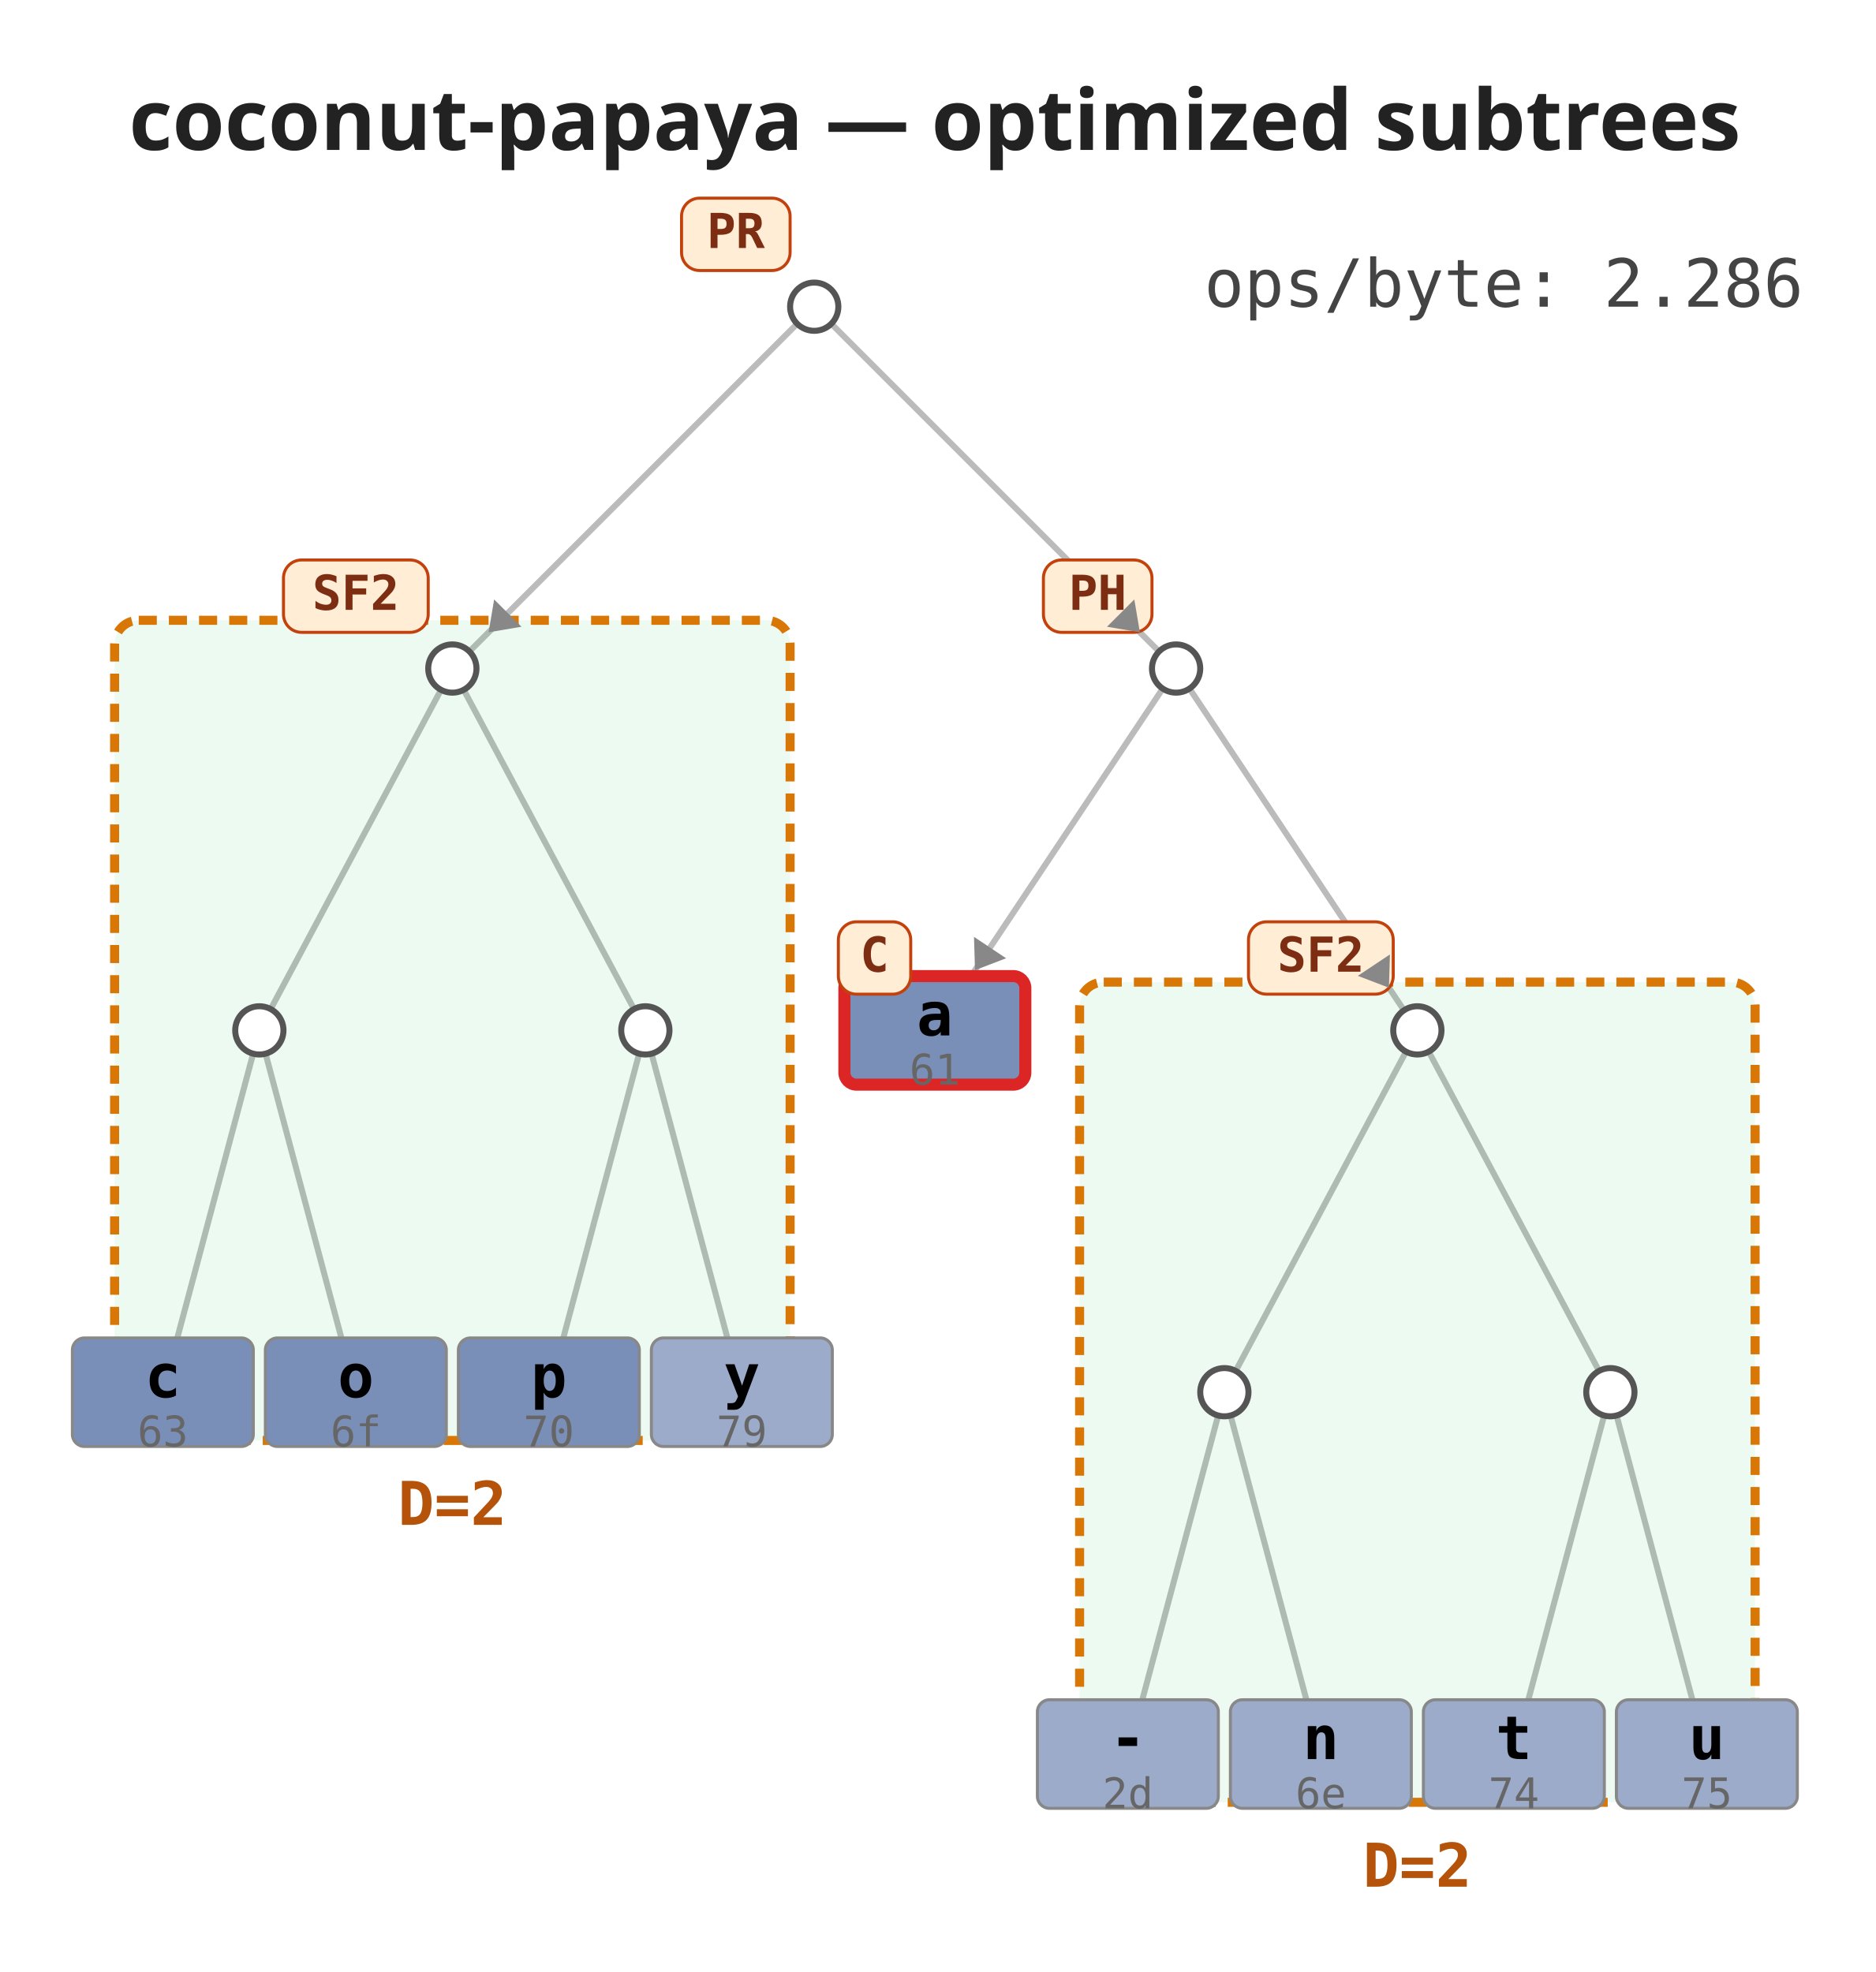
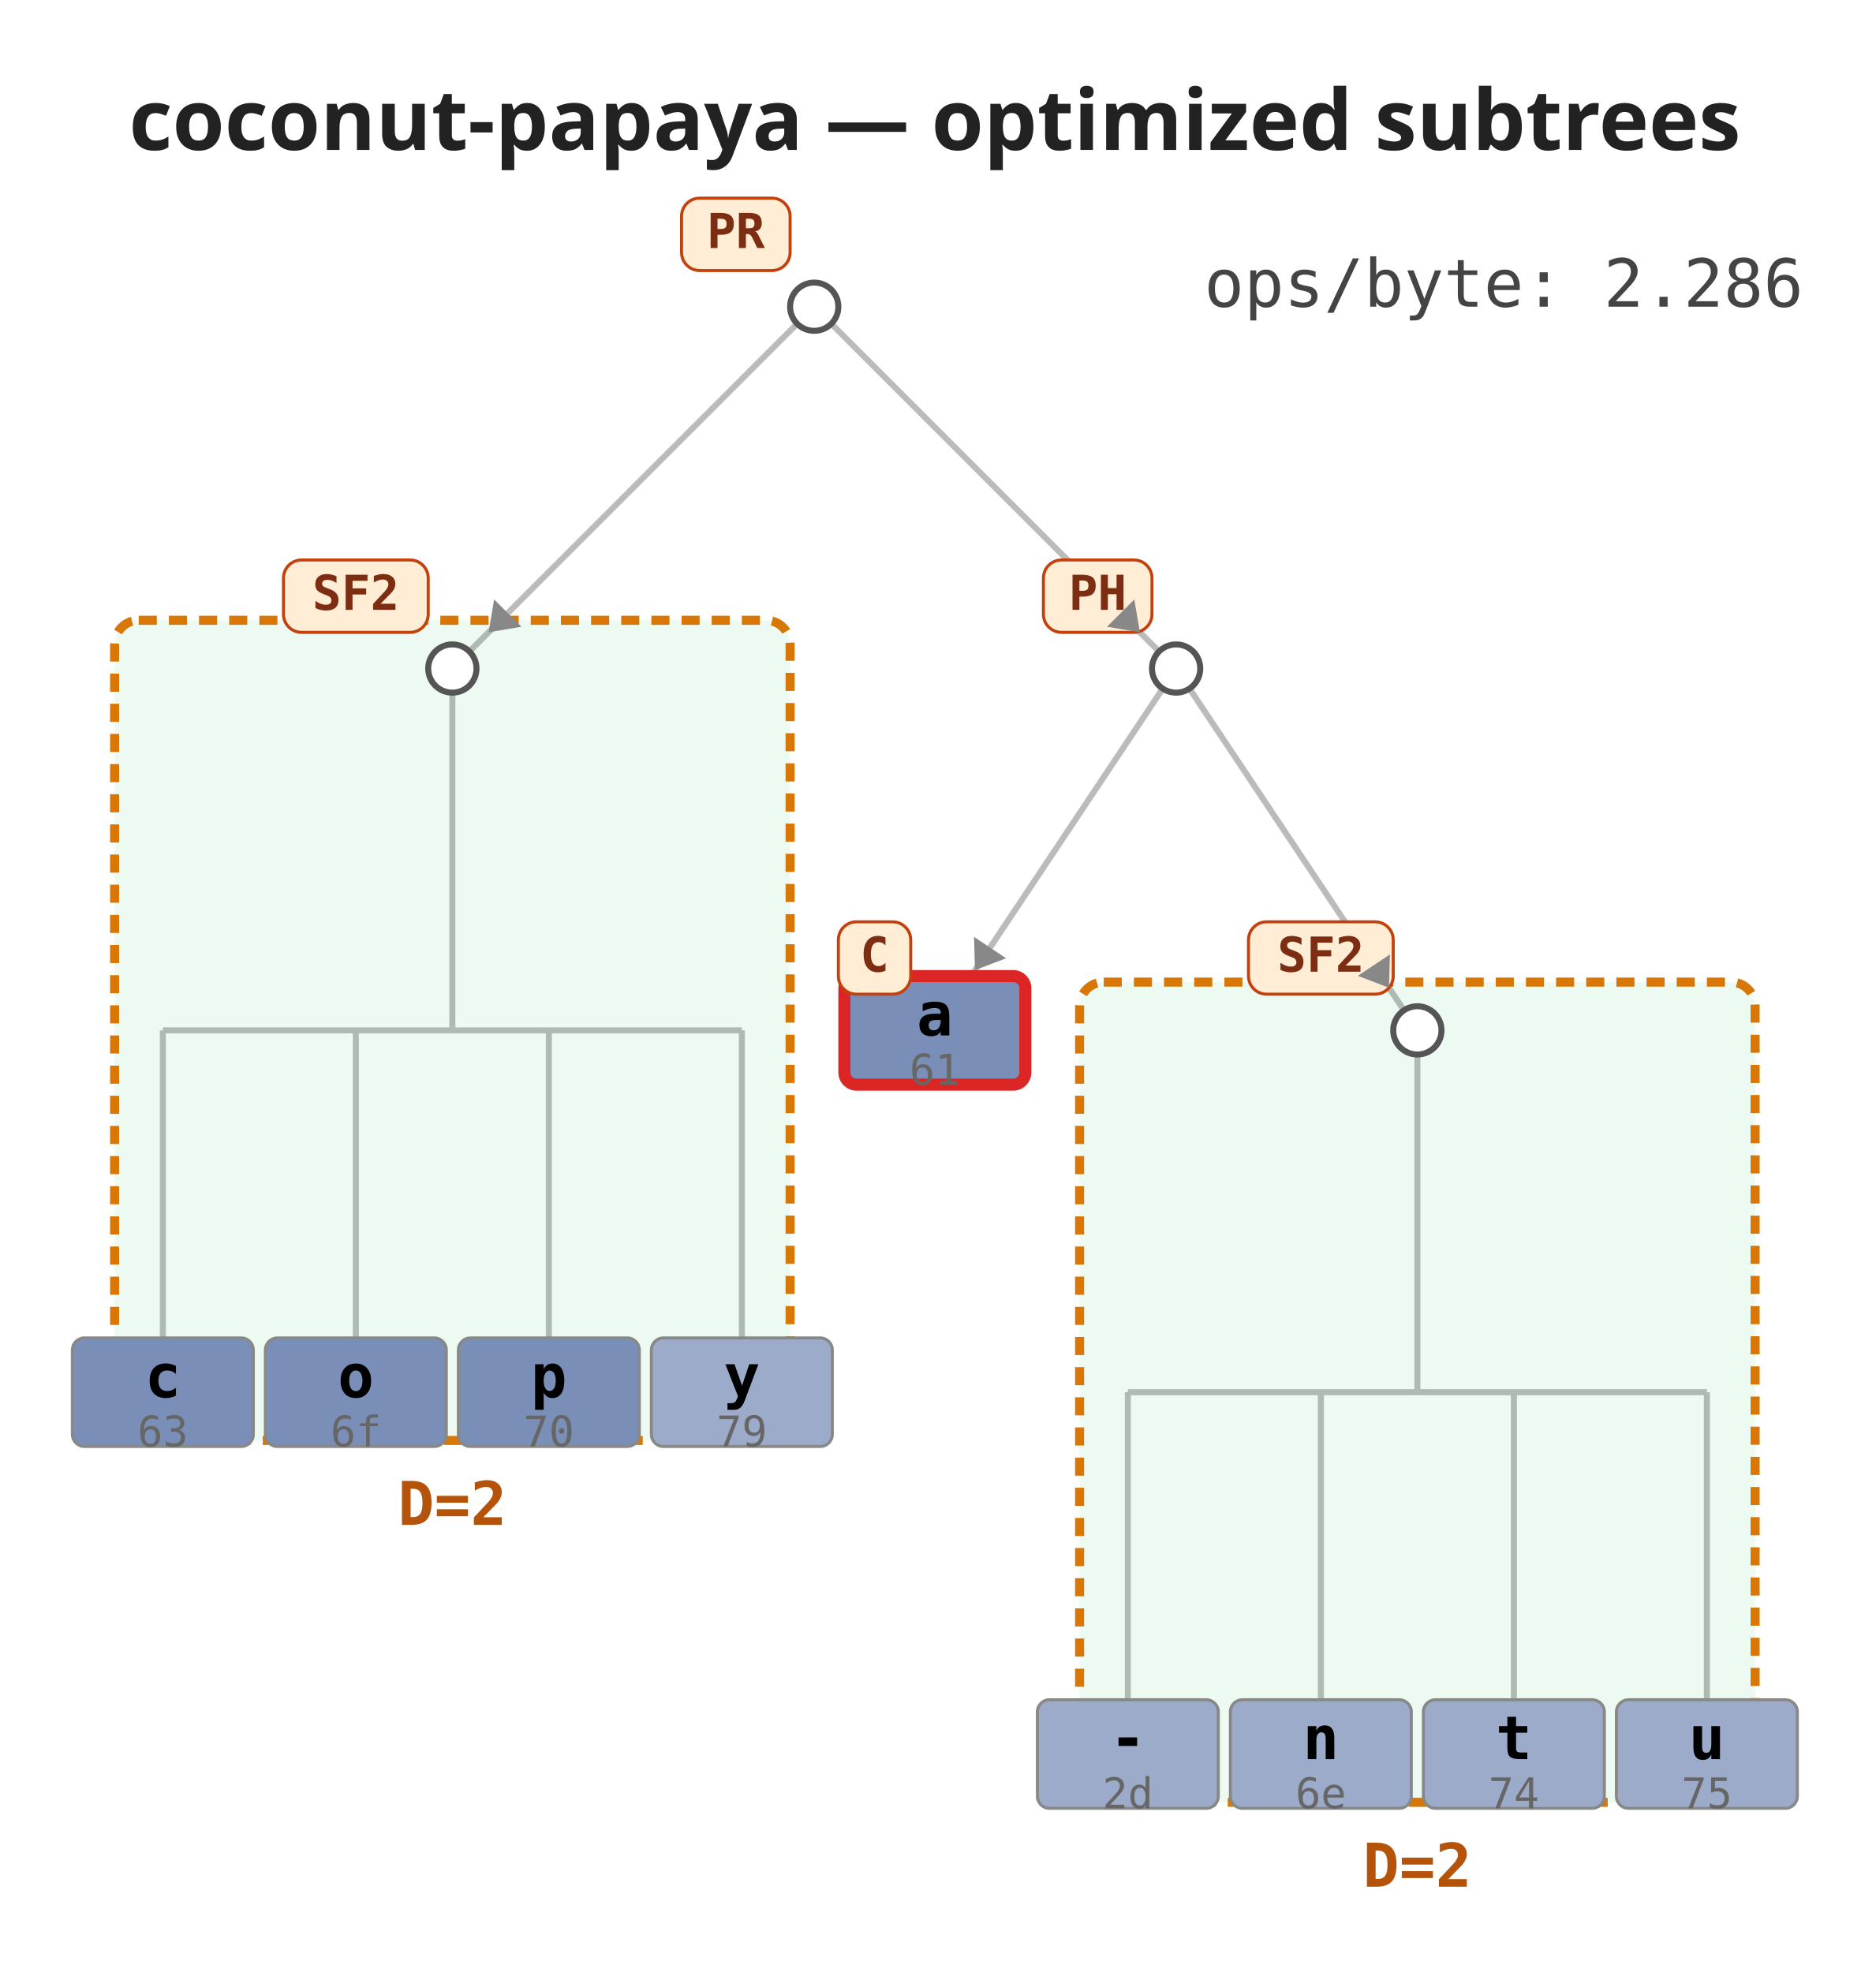
<svg xmlns="http://www.w3.org/2000/svg" id="tree-svg" width="311" height="327" viewBox="3 -20.857 311 327">
  <style>#tree-svg { display: block; cursor: grab; }
#tree-svg:active { cursor: grabbing; }
#tree-svg .link { fill: none; stroke: rgb(187, 187, 187); stroke-width: 1px; }
#tree-svg .node-leaf rect { stroke: rgb(136, 136, 136); stroke-width: 0.5px; }
#tree-svg .node-internal circle { fill: rgb(255, 255, 255); stroke: rgb(85, 85, 85); stroke-width: 1px; }
#tree-svg .node-leaf text { font: 9px monospace; text-anchor: middle; dominant-baseline: middle; pointer-events: none; }
#tree-svg .node-leaf .leaf-char { font-size: 10px; font-weight: 600; }
#tree-svg .node-leaf .leaf-freq { font-size: 7px; fill: rgb(102, 102, 102); }
#tree-svg .flat-box { fill: rgb(34, 197, 94); stroke: rgb(217, 119, 6); stroke-dasharray: 3, 2; stroke-width: 1.5px; pointer-events: none; }
#tree-svg .pair-box { fill: rgb(34, 197, 94); stroke: rgb(148, 163, 184); stroke-dasharray: 2, 2; stroke-width: 1px; pointer-events: none; }
#tree-svg .flat-label { font: 600 10px monospace; fill: rgb(180, 83, 9); pointer-events: none; }
#tree-svg .pair-label { font: 9px monospace; fill: rgb(100, 116, 139); pointer-events: none; }
#tree-svg .skew-bar { stroke: rgb(68, 68, 68); stroke-width: 0.3px; }
#tree-svg .prim-bubble rect { fill: rgb(255, 237, 213); stroke: rgb(194, 65, 12); stroke-width: 0.5px; }
#tree-svg .prim-bubble text { font: 600 8px monospace; fill: rgb(124, 45, 18); text-anchor: middle; dominant-baseline: middle; pointer-events: none; }</style>
  <g>
    <path class="link" d="M138,30L78,90" />
    <path class="link" d="M138,30L198,90" />
-     <path class="link" d="M78,90L46,150" />
-     <path class="link" d="M78,90L110,150" />
    <path class="link" d="M198,90L158,150" />
    <path class="link" d="M198,90L238,150" />
-     <path class="link" d="M46,150L30,210" />
-     <path class="link" d="M46,150L62,210" />
-     <path class="link" d="M110,150L94,210" />
-     <path class="link" d="M110,150L126,210" />
-     <path class="link" d="M238,150L206,210" />
-     <path class="link" d="M238,150L270,210" />
-     <path class="link" d="M206,210L190,270" />
-     <path class="link" d="M206,210L222,270" />
-     <path class="link" d="M270,210L254,270" />
-     <path class="link" d="M270,210L286,270" />
+     <g class="fork">
+       <path class="link" d="M78,90L78,150" />
+       <path class="link" d="M30,150L126,150" />
+       <path class="link" d="M30,150L30,210" />
+       <path class="link" d="M62,150L62,210" />
+       <path class="link" d="M94,150L94,210" />
+       <path class="link" d="M126,150L126,210" />
+     </g>
+     <g class="fork">
+       <path class="link" d="M238,150L238,210" />
+       <path class="link" d="M190,210L286,210" />
+       <path class="link" d="M190,210L190,270" />
+       <path class="link" d="M222,210L222,270" />
+       <path class="link" d="M254,210L254,270" />
+       <path class="link" d="M286,210L286,270" />
+     </g>
    <rect class="flat-box" x="22" y="82" width="112" height="136" rx="4" fill-opacity="0.079" />
    <text class="flat-label" x="78" y="232" text-anchor="middle">D=2</text>
    <rect class="flat-box" x="182" y="142" width="112" height="136" rx="4" fill-opacity="0.079" />
    <text class="flat-label" x="238" y="292" text-anchor="middle">D=2</text>
    <g class="node-internal" data-node-id="0" transform="translate(138,30)">
      <circle r="4" style="stroke-width: 1px; fill: rgb(255, 255, 255); cursor: default;" />
      <g class="prim-bubble">
        <rect x="-22" y="-18" width="18" height="12" rx="3" />
        <text x="-13" y="-12">PR</text>
      </g>
    </g>
    <g class="node-internal" data-node-id="1" transform="translate(78,90)">
      <circle r="4" style="stroke-width: 1px; fill: rgb(255, 255, 255); cursor: default;" />
      <g class="prim-bubble">
        <rect x="-28" y="-18" width="24" height="12" rx="3" />
        <text x="-16" y="-12">SF2</text>
      </g>
    </g>
    <g class="node-internal" data-node-id="8" transform="translate(198,90)">
      <circle r="4" style="stroke-width: 1px; fill: rgb(255, 255, 255); cursor: default;" />
      <g class="prim-bubble">
        <rect x="-22" y="-18" width="18" height="12" rx="3" />
        <text x="-13" y="-12">PH</text>
      </g>
    </g>
-     <g class="node-internal" data-node-id="2" transform="translate(46,150)">
-       <circle r="4" style="stroke-width: 1px; fill: rgb(255, 255, 255); cursor: default;" />
-     </g>
-     <g class="node-internal" data-node-id="5" transform="translate(110,150)">
-       <circle r="4" style="stroke-width: 1px; fill: rgb(255, 255, 255); cursor: default;" />
-     </g>
    <g class="node-internal" data-node-id="10" transform="translate(238,150)">
      <circle r="4" style="stroke-width: 1px; fill: rgb(255, 255, 255); cursor: default;" />
      <g class="prim-bubble">
        <rect x="-28" y="-18" width="24" height="12" rx="3" />
        <text x="-16" y="-12">SF2</text>
      </g>
-     </g>
-     <g class="node-internal" data-node-id="11" transform="translate(206,210)">
-       <circle r="4" style="stroke-width: 1px; fill: rgb(255, 255, 255); cursor: default;" />
-     </g>
-     <g class="node-internal" data-node-id="14" transform="translate(270,210)">
-       <circle r="4" style="stroke-width: 1px; fill: rgb(255, 255, 255); cursor: default;" />
    </g>
    <g class="node-leaf" transform="translate(158,150)">
      <rect x="-15" y="-9" width="30" height="18" rx="2" fill="hsl(220, 30%, 60%)" style="stroke: rgb(220, 38, 38); stroke-width: 2;" />
      <text class="leaf-char" y="-2">a</text>
      <text class="leaf-freq" y="7">61</text>
      <g class="prim-bubble">
        <rect x="-16" y="-18" width="12" height="12" rx="3" />
        <text x="-10" y="-12">C</text>
      </g>
    </g>
    <g class="node-leaf" transform="translate(30,210)">
      <rect x="-15" y="-9" width="30" height="18" rx="2" fill="hsl(220, 30%, 60%)" />
      <text class="leaf-char" y="-2">c</text>
      <text class="leaf-freq" y="7">63</text>
    </g>
    <g class="node-leaf" transform="translate(62,210)">
      <rect x="-15" y="-9" width="30" height="18" rx="2" fill="hsl(220, 30%, 60%)" />
      <text class="leaf-char" y="-2">o</text>
      <text class="leaf-freq" y="7">6f</text>
    </g>
    <g class="node-leaf" transform="translate(94,210)">
      <rect x="-15" y="-9" width="30" height="18" rx="2" fill="hsl(220, 30%, 60%)" />
      <text class="leaf-char" y="-2">p</text>
      <text class="leaf-freq" y="7">70</text>
    </g>
    <g class="node-leaf" transform="translate(126,210)">
      <rect x="-15" y="-9" width="30" height="18" rx="2" fill="hsl(220, 30%, 70.006%)" />
      <text class="leaf-char" y="-2">y</text>
      <text class="leaf-freq" y="7">79</text>
    </g>
    <g class="node-leaf" transform="translate(190,270)">
      <rect x="-15" y="-9" width="30" height="18" rx="2" fill="hsl(220, 30%, 70.006%)" />
      <text class="leaf-char" y="-2">-</text>
      <text class="leaf-freq" y="7">2d</text>
    </g>
    <g class="node-leaf" transform="translate(222,270)">
      <rect x="-15" y="-9" width="30" height="18" rx="2" fill="hsl(220, 30%, 70.006%)" />
      <text class="leaf-char" y="-2">n</text>
      <text class="leaf-freq" y="7">6e</text>
    </g>
    <g class="node-leaf" transform="translate(254,270)">
      <rect x="-15" y="-9" width="30" height="18" rx="2" fill="hsl(220, 30%, 70.006%)" />
      <text class="leaf-char" y="-2">t</text>
      <text class="leaf-freq" y="7">74</text>
    </g>
    <g class="node-leaf" transform="translate(286,270)">
      <rect x="-15" y="-9" width="30" height="18" rx="2" fill="hsl(220, 30%, 70.006%)" />
      <text class="leaf-char" y="-2">u</text>
      <text class="leaf-freq" y="7">75</text>
    </g>
    <text class="tree-title" x="158" y="4" text-anchor="middle" style="font: 600 14px sans-serif; fill: rgb(34, 34, 34);">coconut-papaya — optimized subtrees</text>
    <text class="tree-label" x="302" y="30" text-anchor="end" style="font: 11px monospace; fill: rgb(68, 68, 68);">ops/byte: 2.286</text>
    <path class="flow-arrow" d="M-4.5,-3.2 L0,0 L-4.5,3.2 Z" fill="#888" pointer-events="none" transform="translate(84.01041,83.98959) rotate(135)" />
    <path class="flow-arrow" d="M-4.5,-3.2 L0,0 L-4.5,3.2 Z" fill="#888" pointer-events="none" transform="translate(191.9896,83.98959) rotate(45)" />
    <path class="flow-arrow" d="M-4.5,-3.2 L0,0 L-4.5,3.2 Z" fill="#888" pointer-events="none" transform="translate(164.6564,140.0154) rotate(123.6901)" />
    <path class="flow-arrow" d="M-4.5,-3.2 L0,0 L-4.5,3.2 Z" fill="#888" pointer-events="none" transform="translate(233.285,142.9276) rotate(56.30993)" />
  </g>
</svg>
